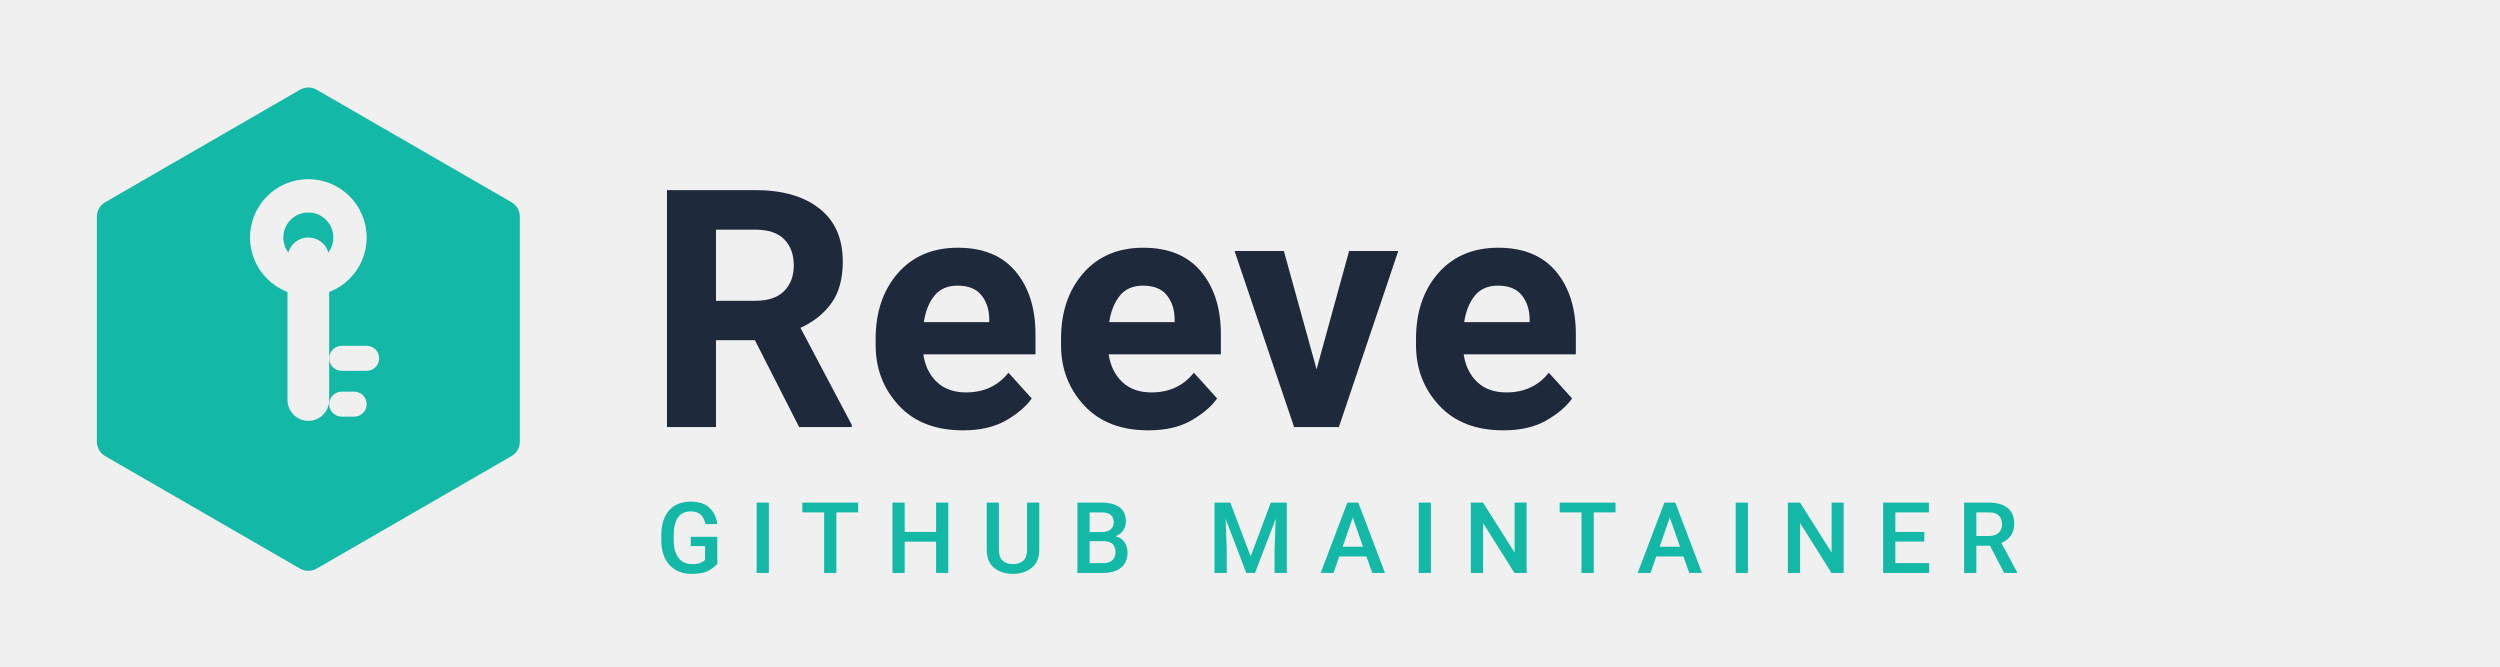
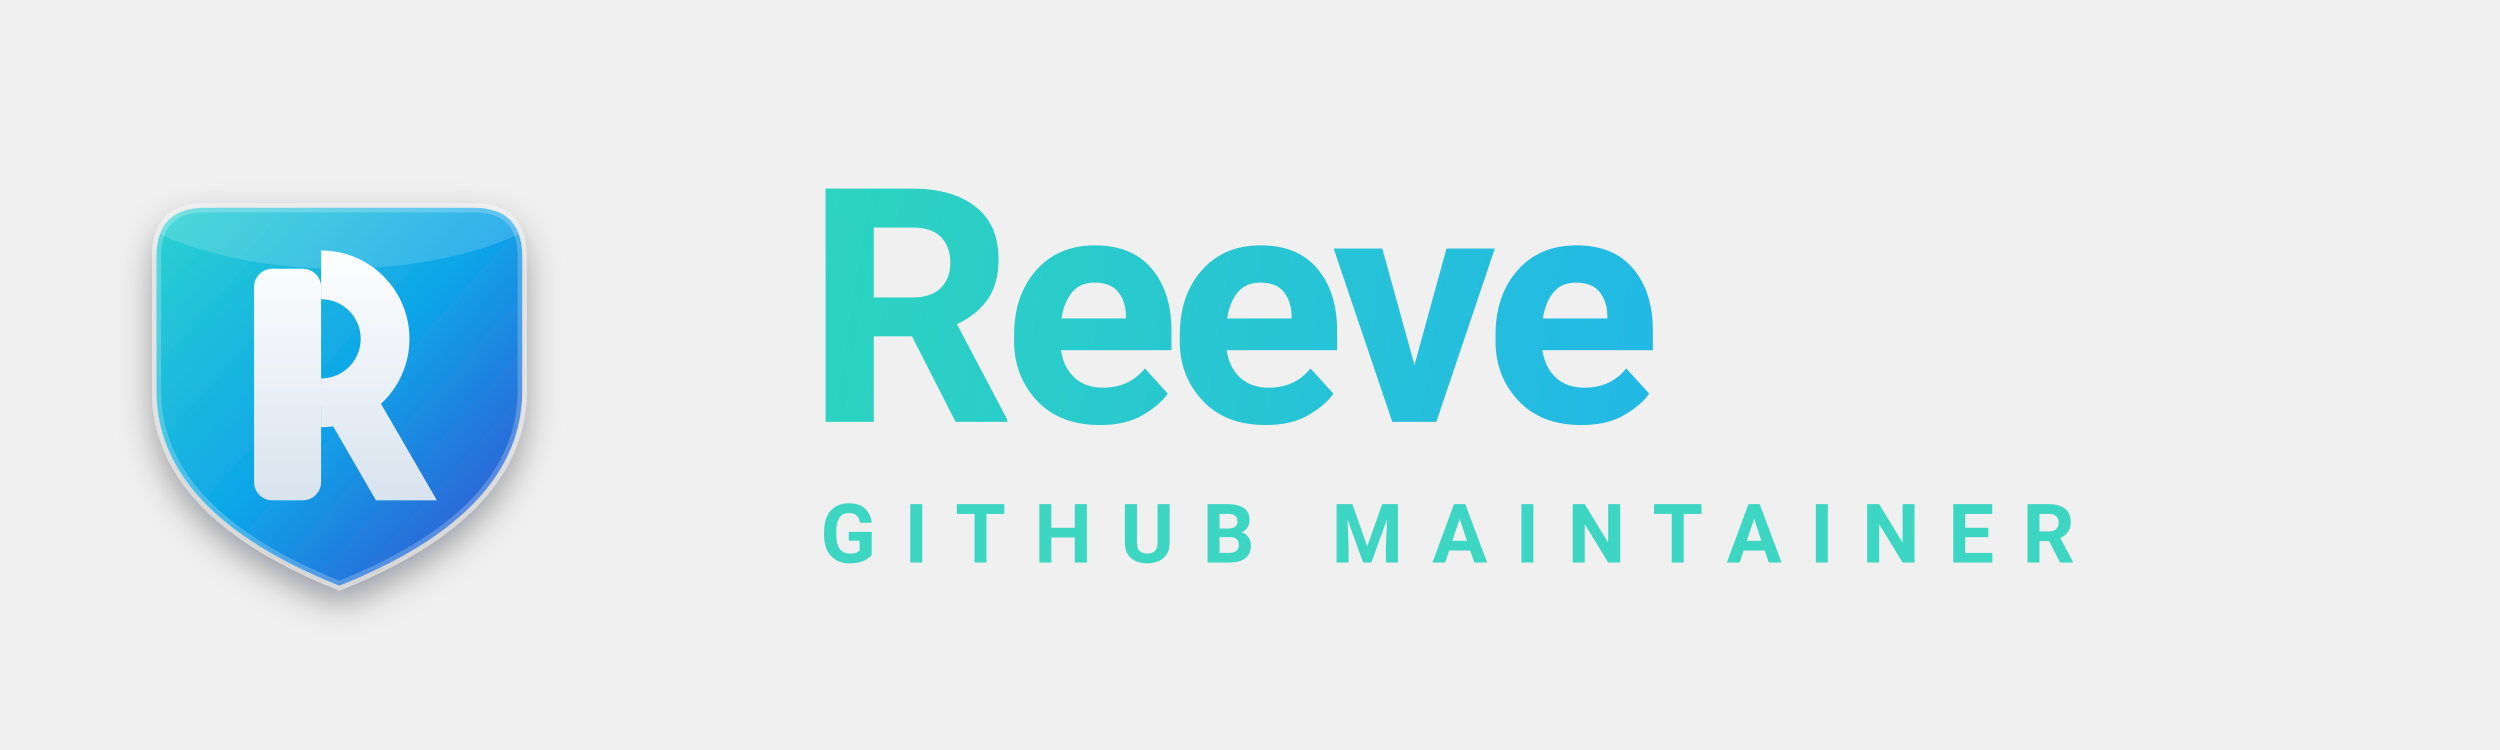
- <svg xmlns="http://www.w3.org/2000/svg" viewBox="0 0 240 64" width="240" height="64" role="img" aria-labelledby="lk-title">
+ <svg xmlns="http://www.w3.org/2000/svg" viewBox="0 0 320 96" width="320" height="96" role="img" aria-labelledby="t">
  <defs>
-     <mask id="reeve-key-lk">
-       <rect width="64" height="64" fill="white" />
-       <circle cx="32" cy="21" r="7" fill="black" />
-       <circle cx="32" cy="21" r="3" fill="white" />
-       <rect x="29.5" y="21" width="5" height="22" rx="2.5" fill="black" />
-       <rect x="34.5" y="34" width="6" height="3" rx="1.5" fill="black" />
-       <rect x="34.5" y="39.5" width="4.5" height="3" rx="1.5" fill="black" />
-     </mask>
+     <linearGradient id="shield" x1="6" y1="14" x2="86" y2="86" gradientUnits="userSpaceOnUse">
+       <stop offset="0" stop-color="#34E0C8" />
+       <stop offset=".52" stop-color="#0EA5E9" />
+       <stop offset="1" stop-color="#4338CA" />
+     </linearGradient>
+     <linearGradient id="rfill" x1="48" y1="26" x2="48" y2="70" gradientUnits="userSpaceOnUse">
+       <stop offset="0" stop-color="#FFFFFF" />
+       <stop offset="1" stop-color="#D7E2EE" />
+     </linearGradient>
+     <linearGradient id="word" x1="104" y1="34" x2="300" y2="66" gradientUnits="userSpaceOnUse">
+       <stop offset="0" stop-color="#2DD4BF" />
+       <stop offset=".55" stop-color="#22B8E6" />
+       <stop offset="1" stop-color="#6366F1" />
+     </linearGradient>
+     <clipPath id="clip">
+       <path d="M26 20 H70 Q78 20 78 28 V50 Q78 70 48 82 Q18 70 18 50 V28 Q18 20 26 20 Z" />
+     </clipPath>
+     <filter id="lift" x="-25%" y="-25%" width="150%" height="150%">
+       <feDropShadow dx="0" dy="2.5" stdDeviation="3" flood-color="#070B18" flood-opacity="0.4" />
+     </filter>
  </defs>
-   <g transform="translate(4,6) scale(0.8)">
-     <polygon points="32,5 55.38,18.5 55.38,45.5 32,59 8.62,45.5 8.62,18.5" fill="#14B8A6" stroke="#14B8A6" stroke-width="4" stroke-linejoin="round" mask="url(#reeve-key-lk)" />
+   <g transform="translate(6,11) scale(0.78)" filter="url(#lift)">
+     <path d="M26 20 H70 Q78 20 78 28 V50 Q78 70 48 82 Q18 70 18 50 V28 Q18 20 26 20 Z" fill="url(#shield)" />
+     <g clip-path="url(#clip)">
+       <ellipse cx="48" cy="8" rx="44" ry="22" fill="#FFFFFF" opacity="0.16" />
+     </g>
+     <path d="M26 20 H70 Q78 20 78 28 V50 Q78 70 48 82 Q18 70 18 50 V28 Q18 20 26 20 Z" fill="none" stroke="#FFFFFF" stroke-opacity="0.22" stroke-width="1.5" />
+     <g fill="url(#rfill)">
+       <rect x="34" y="30" width="11" height="38" rx="3" />
+       <path d="M45 27 A14.5 14.5 0 0 1 45 56 L45 48 A6.5 6.5 0 0 0 45 35 Z" />
+       <path d="M43 49 L53 49 L64 68 L54 68 Z" />
+     </g>
  </g>
-   <text x="62" y="41" font-family="ui-sans-serif, system-ui, -apple-system, 'Segoe UI', Roboto, Helvetica, Arial, sans-serif" font-size="32" font-weight="700" letter-spacing="0.5" fill="#1E293B">Reeve</text>
-   <text x="63" y="55" font-family="ui-sans-serif, system-ui, -apple-system, 'Segoe UI', Roboto, Helvetica, Arial, sans-serif" font-size="9.5" font-weight="500" letter-spacing="2.4" fill="#14B8A6">GITHUB MAINTAINER</text>
+   <text x="103" y="54" font-family="ui-sans-serif, system-ui, -apple-system, 'Segoe UI', Roboto, Helvetica, Arial, sans-serif" font-size="42" font-weight="700" letter-spacing="-1.5" fill="url(#word)">Reeve</text>
+   <text x="105" y="72" font-family="ui-sans-serif, system-ui, -apple-system, 'Segoe UI', Roboto, Helvetica, Arial, sans-serif" font-size="10.5" font-weight="600" letter-spacing="3.6" fill="#2DD4BF" fill-opacity="0.92">GITHUB MAINTAINER</text>
</svg>
